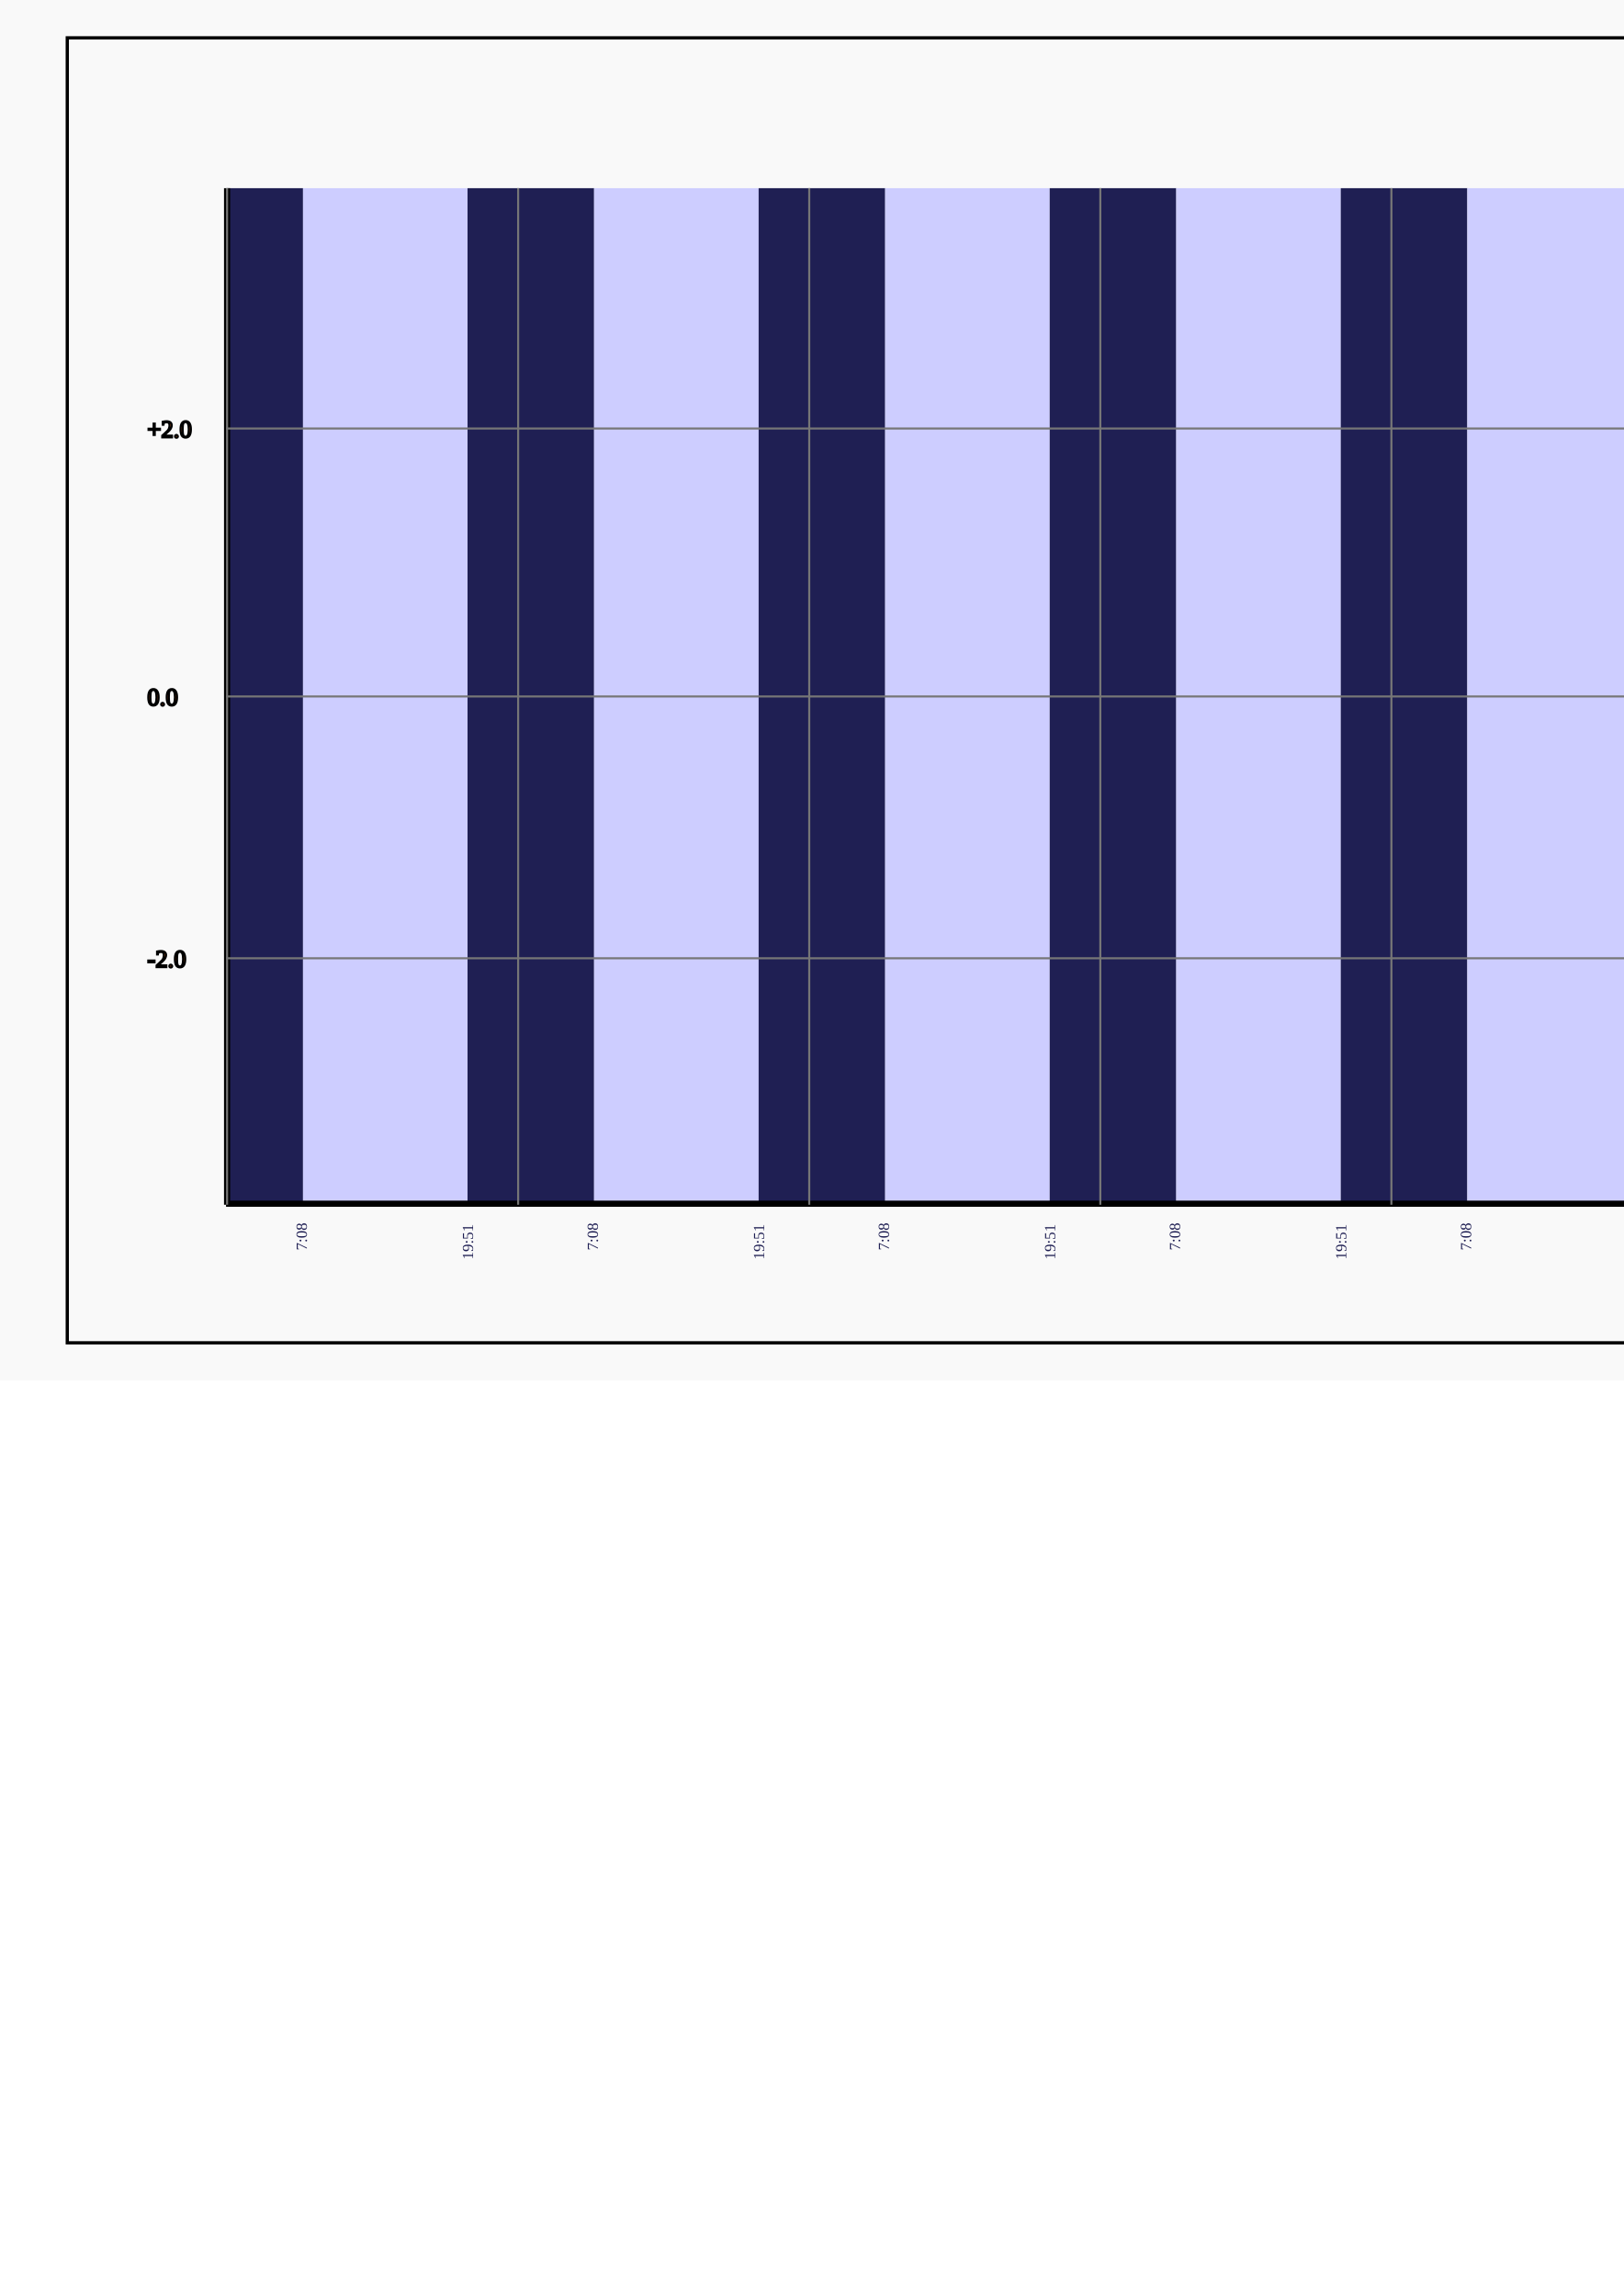
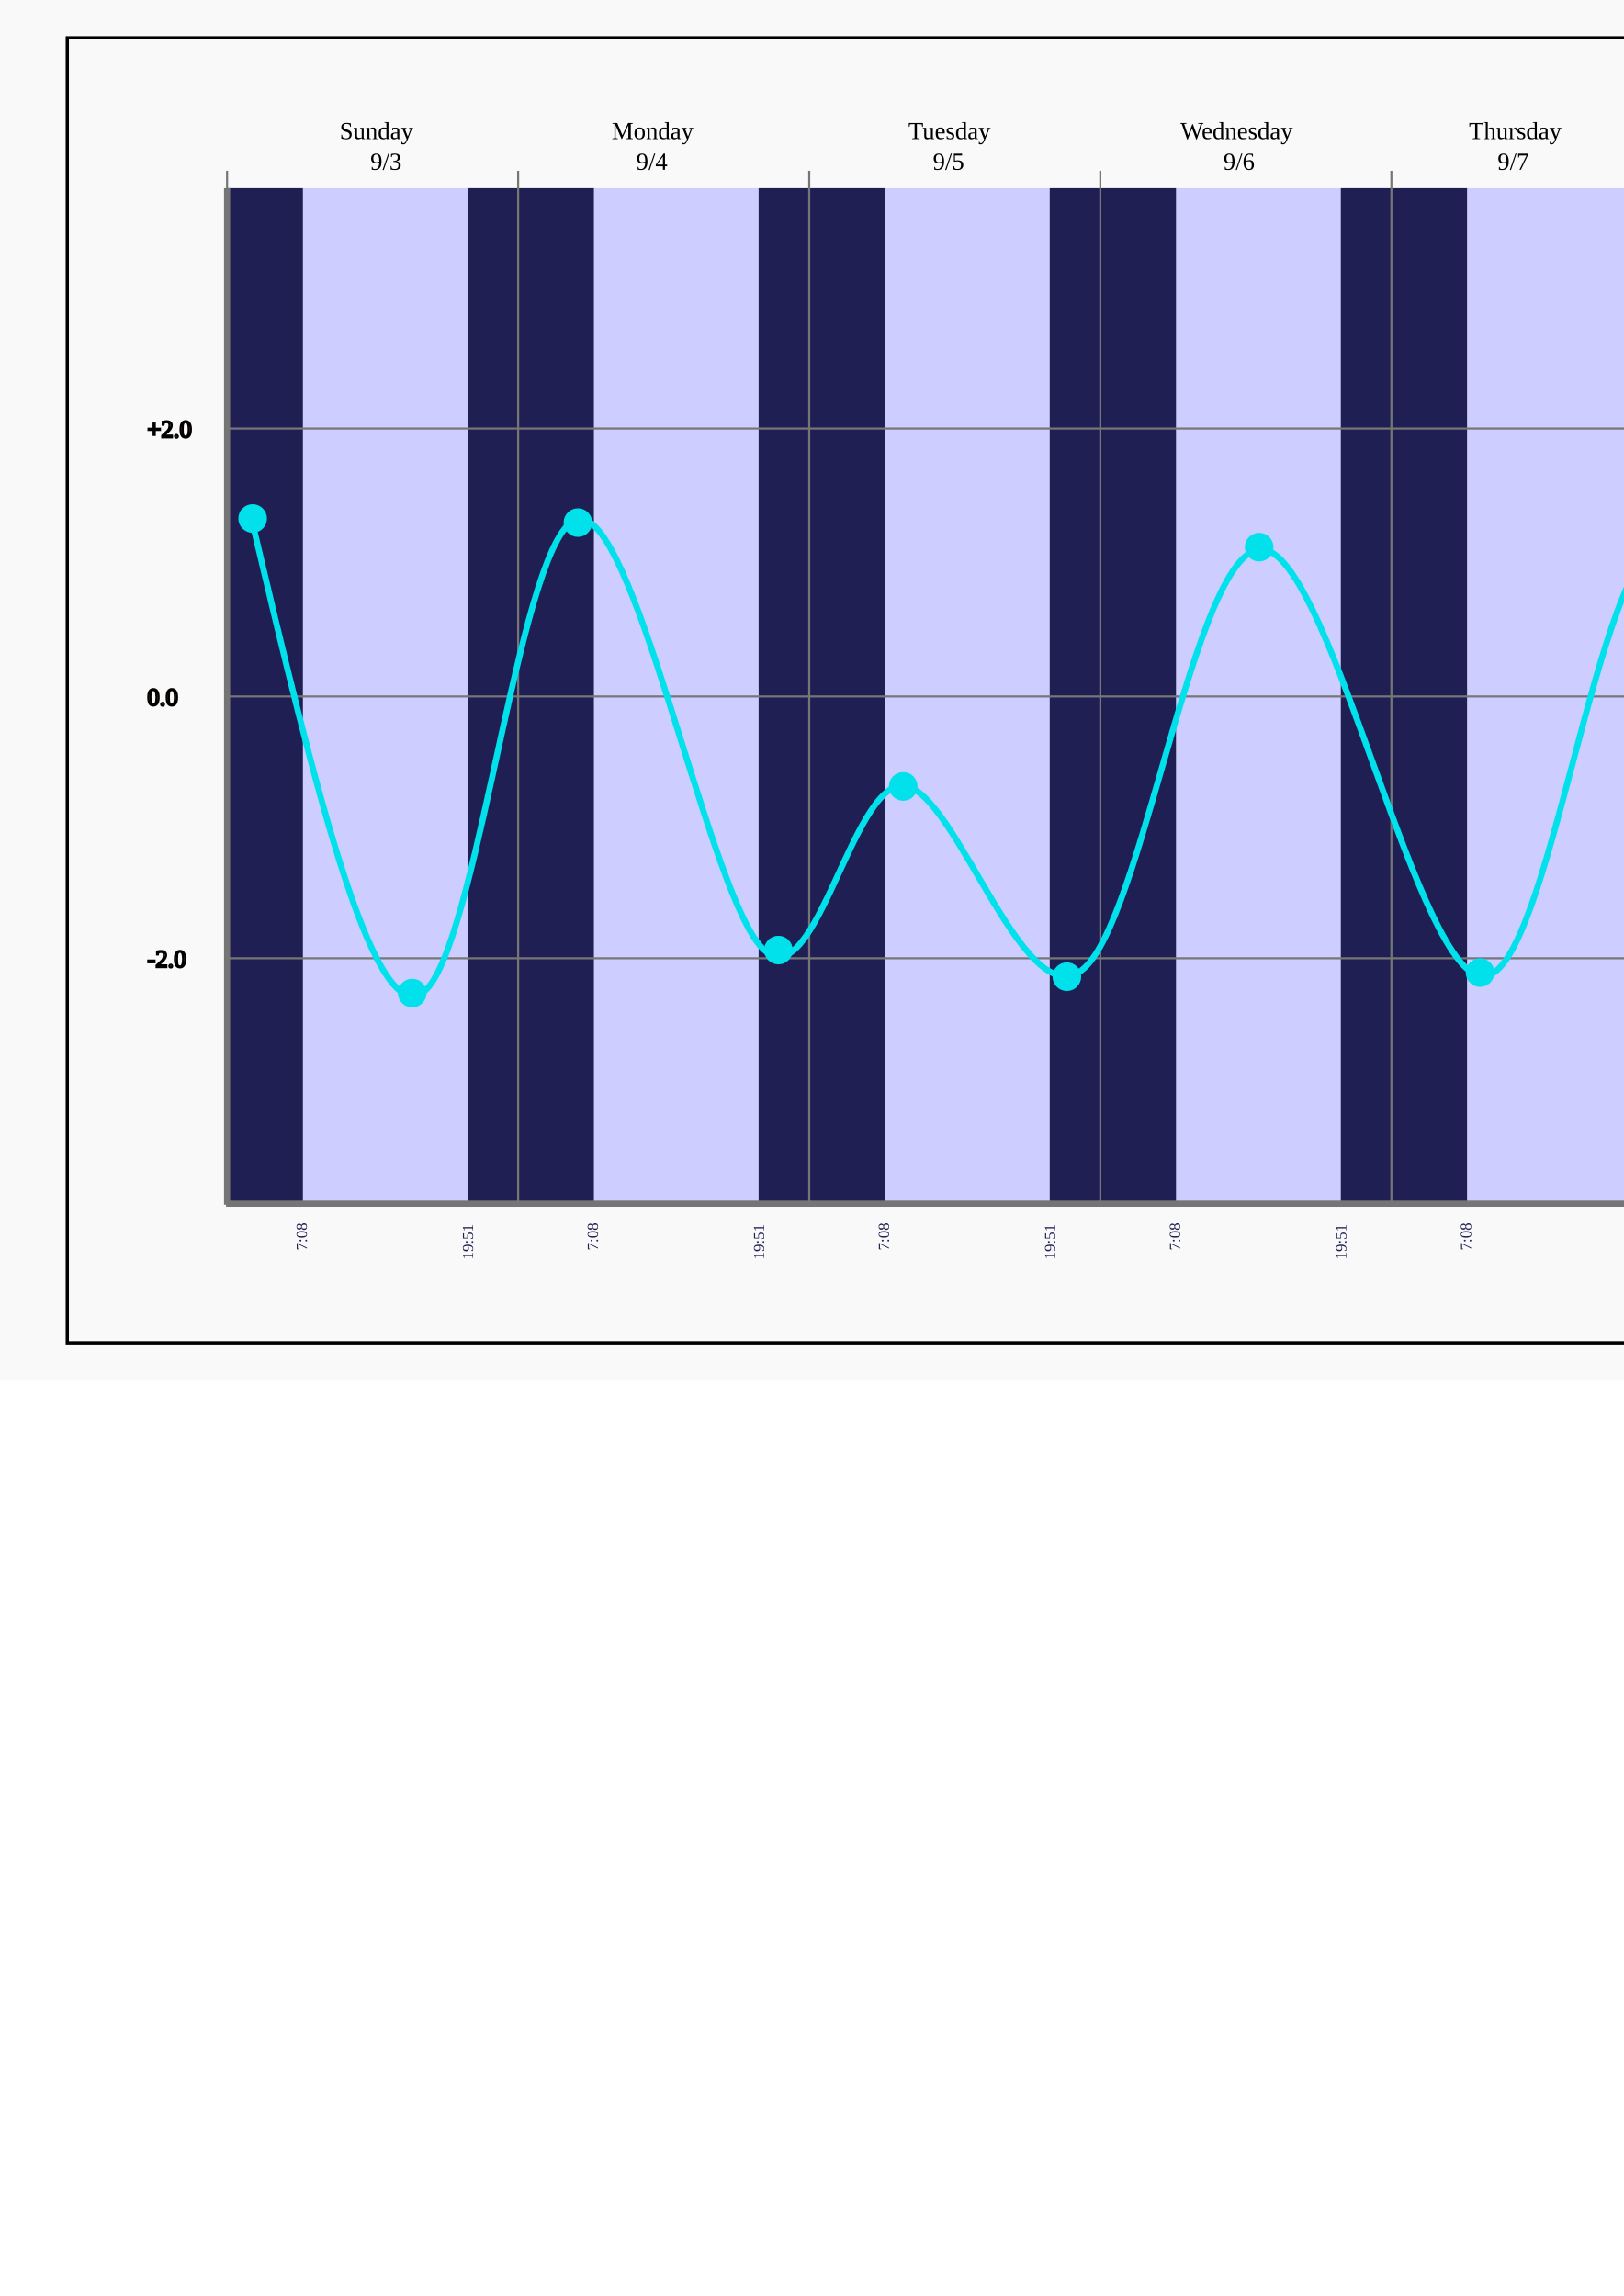
<svg xmlns="http://www.w3.org/2000/svg" width="793.701" height="1122.52" viewBox="0 0 210 297" version="1.1" id="svg1">
-   <defs id="defs1" />
+   <defs id="defs1">
+     </defs>
  <g id="layer1">
    <rect style="fill:#f9f9f9;stroke-width:0.446" id="rect1" width="317.5" height="178.594" x="0" y="7.1054274e-15" />
    <rect style="fill:none;stroke:#000000;stroke-width:0.421" id="rect2" width="300.096" height="168.804" x="8.702" y="4.895" />
    <g id="g28" transform="translate(225.8786)">
      <rect style="fill:#1f1f53;fill-opacity:1;stroke:none;stroke-width:0.265;stroke-dasharray:none;stroke-opacity:1" id="rect25" width="9.821" height="131.498" x="29.369" y="24.342" />
      <rect style="fill:#cdcdff;fill-opacity:1;stroke:none;stroke-width:0.265;stroke-dasharray:none;stroke-opacity:1" id="rect26" width="21.278" height="131.498" x="39.19" y="24.342" />
      <rect style="fill:#1f1f53;fill-opacity:1;stroke:none;stroke-width:0.265;stroke-dasharray:none;stroke-opacity:1" id="rect27" width="6.547" height="131.498" x="60.468" y="24.342" />
      <text xml:space="preserve" style="font-size:2.011px;fill:#1f1f53;fill-opacity:1;stroke:none;stroke-width:0.168;stroke-dasharray:none;stroke-opacity:1" x="-161.747" y="39.685" id="text27" transform="rotate(-90)">
        <tspan id="tspan27" style="stroke-width:0.168" x="-161.747" y="39.685">7:08</tspan>
      </text>
      <text xml:space="preserve" style="font-size:2.011px;fill:#1f1f53;fill-opacity:1;stroke:none;stroke-width:0.168;stroke-dasharray:none;stroke-opacity:1" x="-162.931" y="61.183" id="text28" transform="rotate(-90)">
        <tspan id="tspan28" style="stroke-width:0.168" x="-162.931" y="61.183">19:51</tspan>
      </text>
    </g>
    <g id="g25" transform="translate(188.2321)">
      <rect style="fill:#1f1f53;fill-opacity:1;stroke:none;stroke-width:0.265;stroke-dasharray:none;stroke-opacity:1" id="rect22" width="9.821" height="131.498" x="29.369" y="24.342" />
      <rect style="fill:#cdcdff;fill-opacity:1;stroke:none;stroke-width:0.265;stroke-dasharray:none;stroke-opacity:1" id="rect23" width="21.278" height="131.498" x="39.19" y="24.342" />
      <rect style="fill:#1f1f53;fill-opacity:1;stroke:none;stroke-width:0.265;stroke-dasharray:none;stroke-opacity:1" id="rect24" width="6.547" height="131.498" x="60.468" y="24.342" />
      <text xml:space="preserve" style="font-size:2.011px;fill:#1f1f53;fill-opacity:1;stroke:none;stroke-width:0.168;stroke-dasharray:none;stroke-opacity:1" x="-161.747" y="39.685" id="text24" transform="rotate(-90)">
        <tspan id="tspan24" style="stroke-width:0.168" x="-161.747" y="39.685">7:08</tspan>
      </text>
      <text xml:space="preserve" style="font-size:2.011px;fill:#1f1f53;fill-opacity:1;stroke:none;stroke-width:0.168;stroke-dasharray:none;stroke-opacity:1" x="-162.931" y="61.183" id="text25" transform="rotate(-90)">
        <tspan id="tspan25" style="stroke-width:0.168" x="-162.931" y="61.183">19:51</tspan>
      </text>
    </g>
    <g id="g22" transform="translate(150.5857)">
      <rect style="fill:#1f1f53;fill-opacity:1;stroke:none;stroke-width:0.265;stroke-dasharray:none;stroke-opacity:1" id="rect18" width="9.821" height="131.498" x="29.369" y="24.342" />
      <rect style="fill:#cdcdff;fill-opacity:1;stroke:none;stroke-width:0.265;stroke-dasharray:none;stroke-opacity:1" id="rect19" width="21.278" height="131.498" x="39.19" y="24.342" />
      <rect style="fill:#1f1f53;fill-opacity:1;stroke:none;stroke-width:0.265;stroke-dasharray:none;stroke-opacity:1" id="rect20" width="6.547" height="131.498" x="60.468" y="24.342" />
      <text xml:space="preserve" style="font-size:2.011px;fill:#1f1f53;fill-opacity:1;stroke:none;stroke-width:0.168;stroke-dasharray:none;stroke-opacity:1" x="-161.747" y="39.685" id="text20" transform="rotate(-90)">
        <tspan id="tspan20" style="stroke-width:0.168" x="-161.747" y="39.685">7:08</tspan>
      </text>
      <text xml:space="preserve" style="font-size:2.011px;fill:#1f1f53;fill-opacity:1;stroke:none;stroke-width:0.168;stroke-dasharray:none;stroke-opacity:1" x="-162.931" y="61.183" id="text21" transform="rotate(-90)">
        <tspan id="tspan21" style="stroke-width:0.168" x="-162.931" y="61.183">19:51</tspan>
      </text>
    </g>
    <g id="g18" transform="translate(112.9393)">
      <rect style="fill:#1f1f53;fill-opacity:1;stroke:none;stroke-width:0.265;stroke-dasharray:none;stroke-opacity:1" id="rect15" width="9.821" height="131.498" x="29.369" y="24.342" />
      <rect style="fill:#cdcdff;fill-opacity:1;stroke:none;stroke-width:0.265;stroke-dasharray:none;stroke-opacity:1" id="rect16" width="21.278" height="131.498" x="39.19" y="24.342" />
      <rect style="fill:#1f1f53;fill-opacity:1;stroke:none;stroke-width:0.265;stroke-dasharray:none;stroke-opacity:1" id="rect17" width="6.547" height="131.498" x="60.468" y="24.342" />
      <text xml:space="preserve" style="font-size:2.011px;fill:#1f1f53;fill-opacity:1;stroke:none;stroke-width:0.168;stroke-dasharray:none;stroke-opacity:1" x="-161.747" y="39.685" id="text17" transform="rotate(-90)">
        <tspan id="tspan17" style="stroke-width:0.168" x="-161.747" y="39.685">7:08</tspan>
      </text>
      <text xml:space="preserve" style="font-size:2.011px;fill:#1f1f53;fill-opacity:1;stroke:none;stroke-width:0.168;stroke-dasharray:none;stroke-opacity:1" x="-162.931" y="61.183" id="text18" transform="rotate(-90)">
        <tspan id="tspan18" style="stroke-width:0.168" x="-162.931" y="61.183">19:51</tspan>
      </text>
    </g>
    <g id="g15" transform="translate(75.29285)">
      <rect style="fill:#1f1f53;fill-opacity:1;stroke:none;stroke-width:0.265;stroke-dasharray:none;stroke-opacity:1" id="rect12" width="9.821" height="131.498" x="29.369" y="24.342" />
      <rect style="fill:#cdcdff;fill-opacity:1;stroke:none;stroke-width:0.265;stroke-dasharray:none;stroke-opacity:1" id="rect13" width="21.278" height="131.498" x="39.19" y="24.342" />
      <rect style="fill:#1f1f53;fill-opacity:1;stroke:none;stroke-width:0.265;stroke-dasharray:none;stroke-opacity:1" id="rect14" width="6.547" height="131.498" x="60.468" y="24.342" />
      <text xml:space="preserve" style="font-size:2.011px;fill:#1f1f53;fill-opacity:1;stroke:none;stroke-width:0.168;stroke-dasharray:none;stroke-opacity:1" x="-161.747" y="39.685" id="text14" transform="rotate(-90)">
        <tspan id="tspan14" style="stroke-width:0.168" x="-161.747" y="39.685">7:08</tspan>
      </text>
      <text xml:space="preserve" style="font-size:2.011px;fill:#1f1f53;fill-opacity:1;stroke:none;stroke-width:0.168;stroke-dasharray:none;stroke-opacity:1" x="-162.931" y="61.183" id="text15" transform="rotate(-90)">
        <tspan id="tspan15" style="stroke-width:0.168" x="-162.931" y="61.183">19:51</tspan>
      </text>
    </g>
    <g id="g12" transform="translate(37.64643)">
      <rect style="fill:#1f1f53;fill-opacity:1;stroke:none;stroke-width:0.265;stroke-dasharray:none;stroke-opacity:1" id="rect9" width="9.821" height="131.498" x="29.369" y="24.342" />
      <rect style="fill:#cdcdff;fill-opacity:1;stroke:none;stroke-width:0.265;stroke-dasharray:none;stroke-opacity:1" id="rect10" width="21.278" height="131.498" x="39.19" y="24.342" />
      <rect style="fill:#1f1f53;fill-opacity:1;stroke:none;stroke-width:0.265;stroke-dasharray:none;stroke-opacity:1" id="rect11" width="6.547" height="131.498" x="60.468" y="24.342" />
      <text xml:space="preserve" style="font-size:2.011px;fill:#1f1f53;fill-opacity:1;stroke:none;stroke-width:0.168;stroke-dasharray:none;stroke-opacity:1" x="-161.747" y="39.685" id="text11" transform="rotate(-90)">
        <tspan id="tspan11" style="stroke-width:0.168" x="-161.747" y="39.685">7:08</tspan>
      </text>
      <text xml:space="preserve" style="font-size:2.011px;fill:#1f1f53;fill-opacity:1;stroke:none;stroke-width:0.168;stroke-dasharray:none;stroke-opacity:1" x="-162.931" y="61.183" id="text12" transform="rotate(-90)">
        <tspan id="tspan12" style="stroke-width:0.168" x="-162.931" y="61.183">19:51</tspan>
      </text>
    </g>
    <g id="g5">
      <rect style="fill:#1f1f53;fill-opacity:1;stroke:none;stroke-width:0.265;stroke-dasharray:none;stroke-opacity:1" id="rect4" width="9.821" height="131.498" x="29.369" y="24.342" />
-       <rect style="fill:#cdcdff;stroke:none;stroke-width:0.265;stroke-dasharray:none;stroke-opacity:1;fill-opacity:1" id="rect3" width="21.278" height="131.498" x="39.19" y="24.342" />
+       <rect style="fill:#cdcdff;fill-opacity:1;stroke:none;stroke-width:0.265;stroke-dasharray:none;stroke-opacity:1" id="rect3" width="21.278" height="131.498" x="39.19" y="24.342" />
      <rect style="fill:#1f1f53;fill-opacity:1;stroke:none;stroke-width:0.265;stroke-dasharray:none;stroke-opacity:1" id="rect5" width="6.547" height="131.498" x="60.468" y="24.342" />
      <text xml:space="preserve" style="font-size:2.011px;fill:#1f1f53;fill-opacity:1;stroke:none;stroke-width:0.168;stroke-dasharray:none;stroke-opacity:1" x="-161.747" y="39.685" id="text5" transform="rotate(-90)">
        <tspan id="tspan5" style="stroke-width:0.168" x="-161.747" y="39.685">7:08</tspan>
      </text>
      <text xml:space="preserve" style="font-size:2.011px;fill:#1f1f53;fill-opacity:1;stroke:none;stroke-width:0.168;stroke-dasharray:none;stroke-opacity:1" x="-162.931" y="61.183" id="text9" transform="rotate(-90)">
        <tspan id="tspan9" style="stroke-width:0.168" x="-162.931" y="61.183">19:51</tspan>
      </text>
    </g>
-     <path style="fill:#ff7f2a;stroke:#000000;stroke-width:0.794;stroke-dasharray:none" d="M 29.369,24.342 V 155.84" id="path2" />
-     <path style="fill:#ff7f2a;stroke:#000000;stroke-width:0.794;stroke-dasharray:none" d="M 29.236,155.707 H 292.761" id="path3" />
+     <path style="fill:#ff7f2a;stroke:#757575;stroke-width:0.794;stroke-dasharray:none;stroke-opacity:1" d="M 29.369,24.342 V 155.84" id="path2" />
+     <path style="fill:#ff7f2a;stroke:#757575;stroke-width:0.794;stroke-dasharray:none;stroke-opacity:1" d="M 29.236,155.707 H 292.761" id="path3" />
    <g id="g8" style="display:inline">
      <path style="fill:#ff7f2a;stroke:#767676;stroke-width:0.265;stroke-dasharray:none;stroke-opacity:1" d="M 29.236,123.957 H 292.761" id="path6" />
      <path style="fill:#ff7f2a;stroke:#767676;stroke-width:0.265;stroke-dasharray:none;stroke-opacity:1" d="M 29.236,90.091 H 292.761" id="path4" />
      <path style="fill:#ff7f2a;stroke:#767676;stroke-width:0.265;stroke-dasharray:none;stroke-opacity:1" d="M 29.236,55.43 H 292.761" id="path5" />
      <text xml:space="preserve" style="font-size:3.175px;fill:#ff7f2a;stroke:#000000;stroke-width:0.265;stroke-dasharray:none" x="19.05" y="125.111" id="text7">
        <tspan id="tspan7" style="stroke-width:0.265" x="19.05" y="125.111">-2.0</tspan>
      </text>
      <text xml:space="preserve" style="font-size:3.175px;fill:#ff7f2a;stroke:#000000;stroke-width:0.265;stroke-dasharray:none" x="19.05" y="91.244" id="text8">
        <tspan id="tspan8" style="stroke-width:0.265" x="19.05" y="91.244">0.0</tspan>
      </text>
      <text xml:space="preserve" style="font-size:3.175px;fill:#ff7f2a;stroke:#000000;stroke-width:0.265;stroke-dasharray:none" x="19.05" y="56.584" id="text6">
        <tspan id="tspan6" style="stroke-width:0.265" x="19.05" y="56.584">+2.0</tspan>
      </text>
    </g>
    <g id="g1" style="stroke:#767676;stroke-opacity:1">
-       <path style="fill:#ff7f2a;stroke:#767676;stroke-width:0.265;stroke-dasharray:none;stroke-opacity:1" d="M 292.894,24.342 V 155.84" id="path9" />
-       <path style="fill:#ff7f2a;stroke:#767676;stroke-width:0.265;stroke-dasharray:none;stroke-opacity:1" d="M 255.247,24.342 V 155.84" id="path10" />
-       <path style="fill:#ff7f2a;stroke:#767676;stroke-width:0.265;stroke-dasharray:none;stroke-opacity:1" d="M 217.601,24.342 V 155.84" id="path11" />
-       <path style="fill:#ff7f2a;stroke:#767676;stroke-width:0.265;stroke-dasharray:none;stroke-opacity:1" d="M 179.954,24.342 V 155.84" id="path12" />
-       <path style="fill:#ff7f2a;stroke:#767676;stroke-width:0.265;stroke-dasharray:none;stroke-opacity:1" d="M 142.308,24.342 V 155.84" id="path13" />
-       <path style="fill:#ff7f2a;stroke:#767676;stroke-width:0.265;stroke-dasharray:none;stroke-opacity:1" d="M 104.662,24.342 V 155.84" id="path14" />
-       <path style="fill:#ff7f2a;stroke:#767676;stroke-width:0.265;stroke-dasharray:none;stroke-opacity:1" d="M 67.015,24.342 V 155.84" id="path15" />
-       <path style="fill:#ff7f2a;stroke:#767676;stroke-width:0.265;stroke-dasharray:none;stroke-opacity:1" d="M 29.369,24.342 V 155.84" id="path8" />
+       <path style="fill:#ff7f2a;stroke:#767676;stroke-width:0.265;stroke-dasharray:none;stroke-opacity:1" d="M 292.894,22.093 V 155.84" id="path9" />
+       <path style="fill:#ff7f2a;stroke:#767676;stroke-width:0.265;stroke-dasharray:none;stroke-opacity:1" d="M 255.247,22.093 V 155.84" id="path10" />
+       <path style="fill:#ff7f2a;stroke:#767676;stroke-width:0.265;stroke-dasharray:none;stroke-opacity:1" d="M 217.601,22.093 V 155.84" id="path11" />
+       <path style="fill:#ff7f2a;stroke:#767676;stroke-width:0.265;stroke-dasharray:none;stroke-opacity:1" d="M 179.954,22.093 V 155.84" id="path12" />
+       <path style="fill:#ff7f2a;stroke:#767676;stroke-width:0.265;stroke-dasharray:none;stroke-opacity:1" d="M 142.308,22.093 V 155.84" id="path13" />
+       <path style="fill:#ff7f2a;stroke:#767676;stroke-width:0.265;stroke-dasharray:none;stroke-opacity:1" d="M 104.662,22.093 V 155.84" id="path14" />
+       <path style="fill:#ff7f2a;stroke:#767676;stroke-width:0.265;stroke-dasharray:none;stroke-opacity:1" d="M 67.015,22.093 V 155.84" id="path15" />
+       <path style="fill:#ff7f2a;stroke:#767676;stroke-width:0.265;stroke-dasharray:none;stroke-opacity:1" d="M 29.369,22.093 V 155.84" id="path8" />
    </g>
    <g id="g21" style="display:none;stroke:#ff0b19;stroke-width:0.265;stroke-dasharray:none;stroke-opacity:1">
      <path style="fill:#ff7f2a;stroke:#ff0b19;stroke-width:0.265;stroke-dasharray:none;stroke-opacity:1" d="M 67.015,24.342 V 155.84" id="path22" />
      <path style="fill:#ff7f2a;stroke:#ff0b19;stroke-width:0.265;stroke-dasharray:none;stroke-opacity:1" d="M 65.378,24.342 V 155.84" id="path23" />
      <path style="fill:#ff7f2a;stroke:#ff0b19;stroke-width:0.265;stroke-dasharray:none;stroke-opacity:1" d="M 63.742,24.342 V 155.84" id="path24" />
      <path style="fill:#ff7f2a;stroke:#ff0b19;stroke-width:0.265;stroke-dasharray:none;stroke-opacity:1" d="M 62.105,24.342 V 155.84" id="path25" />
      <path style="fill:#ff7f2a;stroke:#0b40ff;stroke-width:0.265;stroke-dasharray:none;stroke-opacity:1" d="M 60.468,24.342 V 155.84" id="path26" />
      <path style="fill:#ff7f2a;stroke:#ff0b19;stroke-width:0.265;stroke-dasharray:none;stroke-opacity:1" d="M 58.831,24.342 V 155.84" id="path27" />
      <path style="fill:#ff7f2a;stroke:#ff0b19;stroke-width:0.265;stroke-dasharray:none;stroke-opacity:1" d="M 57.194,24.342 V 155.84" id="path28" />
      <path style="fill:#ff7f2a;stroke:#ff0b19;stroke-width:0.265;stroke-dasharray:none;stroke-opacity:1" d="M 55.558,24.342 V 155.84" id="path29" />
      <path style="fill:#ff7f2a;stroke:#ff0b19;stroke-width:0.265;stroke-dasharray:none;stroke-opacity:1" d="M 53.921,24.342 V 155.84" id="path30" />
      <path style="fill:#ff7f2a;stroke:#ff0b19;stroke-width:0.265;stroke-dasharray:none;stroke-opacity:1" d="M 52.284,24.342 V 155.84" id="path31" />
      <path style="fill:#ff7f2a;stroke:#ff0b19;stroke-width:0.265;stroke-dasharray:none;stroke-opacity:1" d="M 50.647,24.342 V 155.84" id="path32" />
      <path style="fill:#ff7f2a;stroke:#ff0b19;stroke-width:0.265;stroke-dasharray:none;stroke-opacity:1" d="M 49.01,24.342 V 155.84" id="path33" />
      <path style="fill:#ff7f2a;stroke:#ff0b19;stroke-width:0.265;stroke-dasharray:none;stroke-opacity:1" d="M 47.374,24.342 V 155.84" id="path34" />
      <path style="fill:#ff7f2a;stroke:#ff0b19;stroke-width:0.265;stroke-dasharray:none;stroke-opacity:1" d="M 45.737,24.342 V 155.84" id="path35" />
      <path style="fill:#ff7f2a;stroke:#ff0b19;stroke-width:0.265;stroke-dasharray:none;stroke-opacity:1" d="M 44.1,24.342 V 155.84" id="path36" />
      <path style="fill:#ff7f2a;stroke:#ff0b19;stroke-width:0.265;stroke-dasharray:none;stroke-opacity:1" d="M 42.463,24.342 V 155.84" id="path37" />
      <path style="fill:#ff7f2a;stroke:#ff0b19;stroke-width:0.265;stroke-dasharray:none;stroke-opacity:1" d="M 40.826,24.342 V 155.84" id="path1" />
      <path style="fill:#ff7f2a;stroke:#0b40ff;stroke-width:0.265;stroke-dasharray:none;stroke-opacity:1" d="M 39.19,24.342 V 155.84" id="path7" />
      <path style="fill:#ff7f2a;stroke:#ff0b19;stroke-width:0.265;stroke-dasharray:none;stroke-opacity:1" d="M 37.553,24.342 V 155.84" id="path16" />
      <path style="fill:#ff7f2a;stroke:#ff0b19;stroke-width:0.265;stroke-dasharray:none;stroke-opacity:1" d="M 35.916,24.342 V 155.84" id="path17" />
      <path style="fill:#ff7f2a;stroke:#ff0b19;stroke-width:0.265;stroke-dasharray:none;stroke-opacity:1" d="M 34.279,24.342 V 155.84" id="path18" />
      <path style="fill:#ff7f2a;stroke:#ff0b19;stroke-width:0.265;stroke-dasharray:none;stroke-opacity:1" d="M 32.642,24.342 V 155.84" id="path19" />
      <path style="fill:#ff7f2a;stroke:#ff0b19;stroke-width:0.265;stroke-dasharray:none;stroke-opacity:1" d="M 31.006,24.342 V 155.84" id="path20" />
      <path style="fill:#ff7f2a;stroke:#ff0b19;stroke-width:0.265;stroke-dasharray:none;stroke-opacity:1" d="M 29.369,24.342 V 155.84" id="path21" />
    </g>
+     <g id="g49">
+       <path style="fill:none;fill-opacity:1;stroke:#00e1ec;stroke-width:0.794;stroke-dasharray:none;stroke-opacity:1" d="m 32.544,67.204 c 8.114,34.308 16.228,68.615 22.931,60.412 6.703,-8.202 11.994,-58.912 19.226,-60.455 7.232,-1.543 16.404,46.08 23.416,54.943 7.012,8.864 11.862,-21.034 18.786,-20.46 6.923,0.574 15.919,31.617 23.724,23.194 7.805,-8.423 14.42,-56.31 23.195,-53.665 8.776,2.646 19.711,55.825 28.178,55.119 8.467,-0.706 14.464,-55.296 23.416,-56.354 8.952,-1.058 20.858,51.415 28.795,47.755 7.938,-3.66 11.906,-63.454 18.786,-70.553 6.879,-7.1 16.669,38.496 26.458,84.092" id="path38" />
+       <circle style="fill:#00e1ec;fill-opacity:1;stroke:#00e1ec;stroke-width:0.794;stroke-dasharray:none;stroke-opacity:1" id="path39" cx="32.676" cy="67.072" r="1.455" />
+       <circle style="fill:#00e1ec;fill-opacity:1;stroke:#00e1ec;stroke-width:0.794;stroke-dasharray:none;stroke-opacity:1" id="circle39" cx="53.314" cy="128.455" r="1.455" />
+       <circle style="fill:#00e1ec;fill-opacity:1;stroke:#00e1ec;stroke-width:0.794;stroke-dasharray:none;stroke-opacity:1" id="circle40" cx="74.745" cy="67.601" r="1.455" />
+       <circle style="fill:#00e1ec;fill-opacity:1;stroke:#00e1ec;stroke-width:0.794;stroke-dasharray:none;stroke-opacity:1" id="circle41" cx="100.674" cy="122.899" r="1.455" />
+       <circle style="fill:#00e1ec;fill-opacity:1;stroke:#00e1ec;stroke-width:0.794;stroke-dasharray:none;stroke-opacity:1" id="circle42" cx="116.814" cy="101.732" r="1.455" />
+       <circle style="fill:#00e1ec;fill-opacity:1;stroke:#00e1ec;stroke-width:0.794;stroke-dasharray:none;stroke-opacity:1" id="circle43" cx="137.98" cy="126.339" r="1.455" />
+       <circle style="fill:#00e1ec;fill-opacity:1;stroke:#00e1ec;stroke-width:0.794;stroke-dasharray:none;stroke-opacity:1" id="circle44" cx="162.851" cy="70.776" r="1.455" />
+       <circle style="fill:#00e1ec;fill-opacity:1;stroke:#00e1ec;stroke-width:0.794;stroke-dasharray:none;stroke-opacity:1" id="circle45" cx="191.426" cy="125.809" r="1.455" />
+       <circle style="fill:#00e1ec;fill-opacity:1;stroke:#00e1ec;stroke-width:0.794;stroke-dasharray:none;stroke-opacity:1" id="circle46" cx="215.503" cy="70.247" r="1.455" />
+       <circle style="fill:#00e1ec;fill-opacity:1;stroke:#00e1ec;stroke-width:0.794;stroke-dasharray:none;stroke-opacity:1" id="circle47" cx="243.549" cy="117.607" r="1.455" />
+       <circle style="fill:#00e1ec;fill-opacity:1;stroke:#00e1ec;stroke-width:0.794;stroke-dasharray:none;stroke-opacity:1" id="circle48" cx="264.716" cy="47.228" r="1.455" />
+       <circle style="fill:#00e1ec;fill-opacity:1;stroke:#00e1ec;stroke-width:0.794;stroke-dasharray:none;stroke-opacity:1" id="circle49" cx="289.586" cy="130.572" r="1.455" />
+     </g>
+     <g id="g2">
+       <text xml:space="preserve" style="font-size:3.175px;fill:#000000;fill-opacity:1;stroke:none;stroke-width:0.794;stroke-dasharray:none;stroke-opacity:1" x="43.921" y="17.992" id="text49">
+         <tspan id="tspan49" style="fill:#000000;stroke:none;stroke-width:0.794" x="43.921" y="17.992">Sunday</tspan>
+       </text>
+       <text xml:space="preserve" style="font-size:3.175px;fill:#000000;fill-opacity:1;stroke:none;stroke-width:0.794;stroke-dasharray:none;stroke-opacity:1" x="79.11" y="17.992" id="text50">
+         <tspan id="tspan50" style="fill:#000000;stroke:none;stroke-width:0.794" x="79.11" y="17.992">Monday</tspan>
+       </text>
+       <text xml:space="preserve" style="font-size:3.175px;fill:#000000;fill-opacity:1;stroke:none;stroke-width:0.794;stroke-dasharray:none;stroke-opacity:1" x="117.475" y="17.992" id="text51">
+         <tspan id="tspan51" style="fill:#000000;stroke:none;stroke-width:0.794" x="117.475" y="17.992">Tuesday</tspan>
+       </text>
+       <text xml:space="preserve" style="font-size:3.175px;fill:#000000;fill-opacity:1;stroke:none;stroke-width:0.794;stroke-dasharray:none;stroke-opacity:1" x="152.665" y="17.992" id="text52">
+         <tspan id="tspan52" style="fill:#000000;stroke:none;stroke-width:0.794" x="152.665" y="17.992">Wednesday</tspan>
+       </text>
+       <text xml:space="preserve" style="font-size:3.175px;fill:#000000;fill-opacity:1;stroke:none;stroke-width:0.794;stroke-dasharray:none;stroke-opacity:1" x="189.971" y="17.992" id="text53">
+         <tspan id="tspan53" style="fill:#000000;stroke:none;stroke-width:0.794" x="189.971" y="17.992">Thursday</tspan>
+       </text>
+       <text xml:space="preserve" style="font-size:3.175px;fill:#000000;fill-opacity:1;stroke:none;stroke-width:0.794;stroke-dasharray:none;stroke-opacity:1" x="229.129" y="17.992" id="text54">
+         <tspan id="tspan54" style="fill:#000000;stroke:none;stroke-width:0.794" x="229.129" y="17.992">Friday</tspan>
+       </text>
+       <text xml:space="preserve" style="font-size:3.175px;fill:#000000;fill-opacity:1;stroke:none;stroke-width:0.794;stroke-dasharray:none;stroke-opacity:1" x="265.906" y="17.992" id="text55">
+         <tspan id="tspan55" style="fill:#000000;stroke:none;stroke-width:0.794" x="265.906" y="17.992">Saturday</tspan>
+       </text>
+     </g>
+     <g id="g19" transform="translate(0,3.96875)">
+       <text xml:space="preserve" style="font-size:3.175px;fill:#000000;fill-opacity:1;stroke:none;stroke-width:0.794;stroke-dasharray:none;stroke-opacity:1" x="47.89" y="17.992" id="text2">
+         <tspan id="tspan2" style="fill:#000000;stroke:none;stroke-width:0.794" x="47.89" y="17.992">9/3</tspan>
+       </text>
+       <text xml:space="preserve" style="font-size:3.175px;fill:#000000;fill-opacity:1;stroke:none;stroke-width:0.794;stroke-dasharray:none;stroke-opacity:1" x="82.285" y="17.992" id="text3">
+         <tspan id="tspan3" style="fill:#000000;stroke:none;stroke-width:0.794" x="82.285" y="17.992">9/4</tspan>
+       </text>
+       <text xml:space="preserve" style="font-size:3.175px;fill:#000000;fill-opacity:1;stroke:none;stroke-width:0.794;stroke-dasharray:none;stroke-opacity:1" x="120.65" y="17.992" id="text4">
+         <tspan id="tspan4" style="fill:#000000;stroke:none;stroke-width:0.794" x="120.65" y="17.992">9/5</tspan>
+       </text>
+       <text xml:space="preserve" style="font-size:3.175px;fill:#000000;fill-opacity:1;stroke:none;stroke-width:0.794;stroke-dasharray:none;stroke-opacity:1" x="158.221" y="17.992" id="text10">
+         <tspan id="tspan10" style="fill:#000000;stroke:none;stroke-width:0.794" x="158.221" y="17.992">9/6</tspan>
+       </text>
+       <text xml:space="preserve" style="font-size:3.175px;fill:#000000;fill-opacity:1;stroke:none;stroke-width:0.794;stroke-dasharray:none;stroke-opacity:1" x="193.675" y="17.992" id="text13">
+         <tspan id="tspan13" style="fill:#000000;stroke:none;stroke-width:0.794" x="193.675" y="17.992">9/7</tspan>
+       </text>
+       <text xml:space="preserve" style="font-size:3.175px;fill:#000000;fill-opacity:1;stroke:none;stroke-width:0.794;stroke-dasharray:none;stroke-opacity:1" x="231.246" y="17.992" id="text16">
+         <tspan id="tspan16" style="fill:#000000;stroke:none;stroke-width:0.794" x="231.246" y="17.992">9/8</tspan>
+       </text>
+       <text xml:space="preserve" style="font-size:3.175px;fill:#000000;fill-opacity:1;stroke:none;stroke-width:0.794;stroke-dasharray:none;stroke-opacity:1" x="270.404" y="17.992" id="text19">
+         <tspan id="tspan19" style="fill:#000000;stroke:none;stroke-width:0.794" x="270.404" y="17.992">9/9</tspan>
+       </text>
+     </g>
  </g>
</svg>
